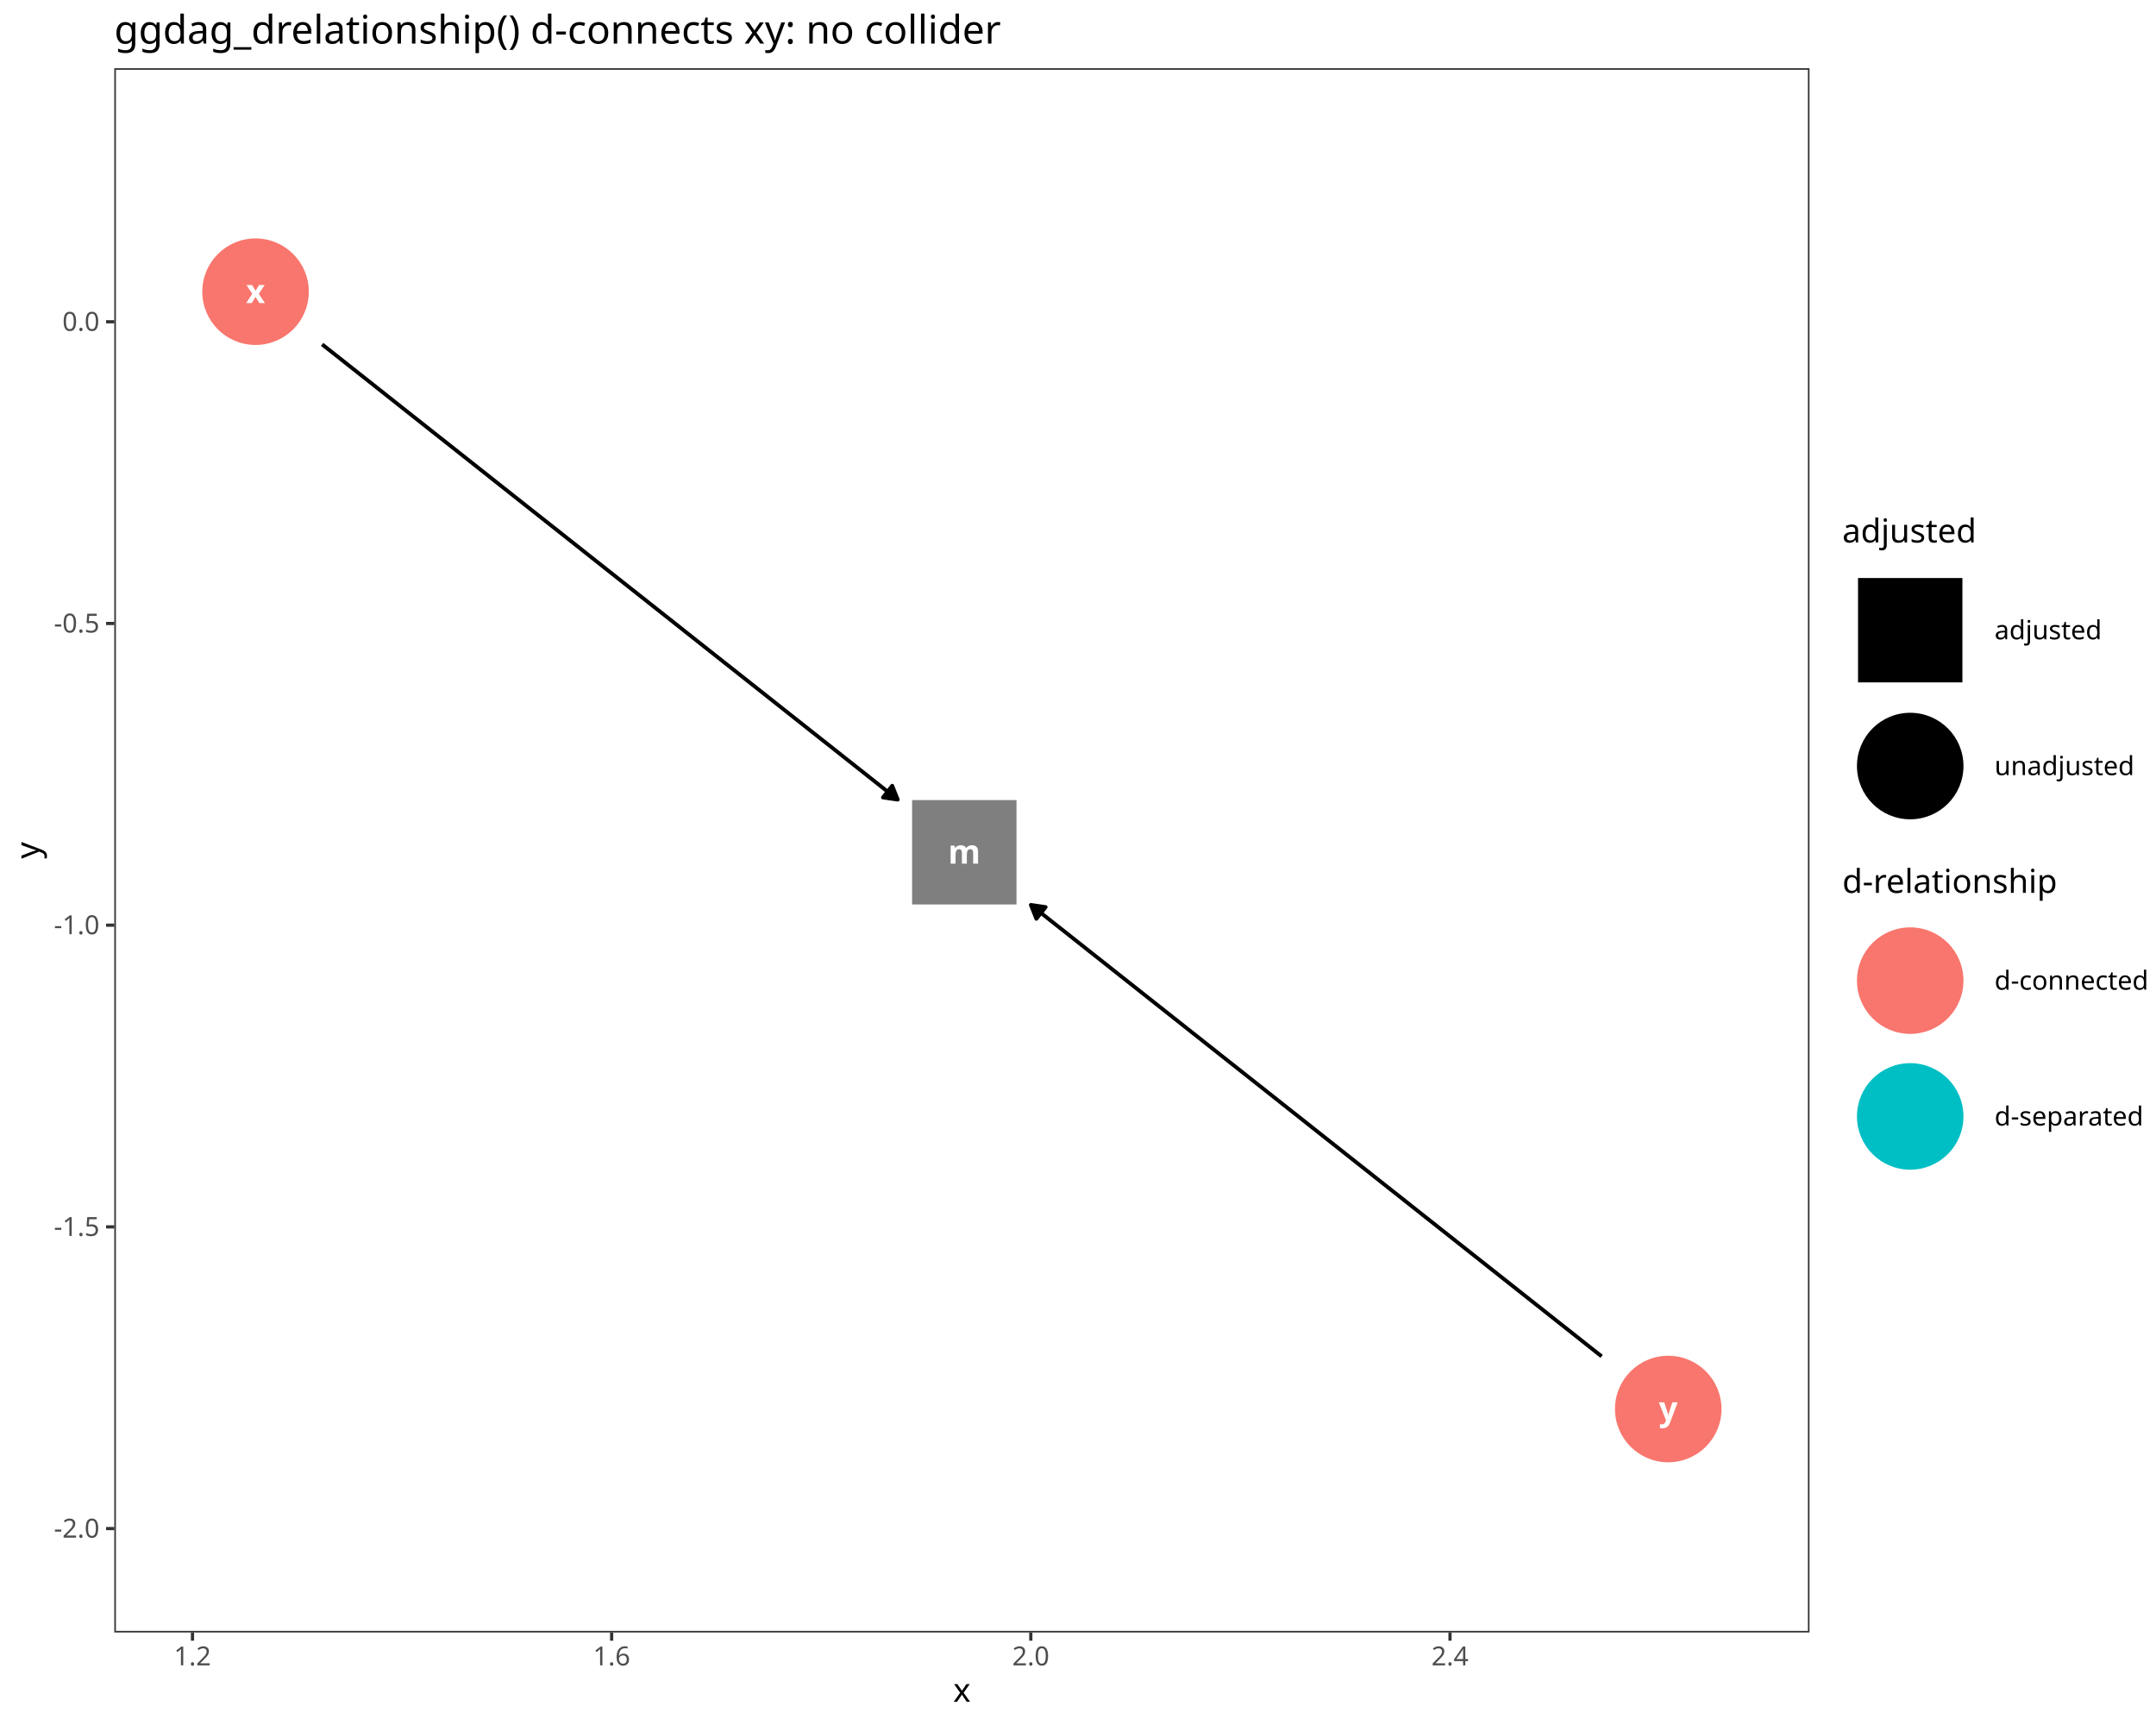
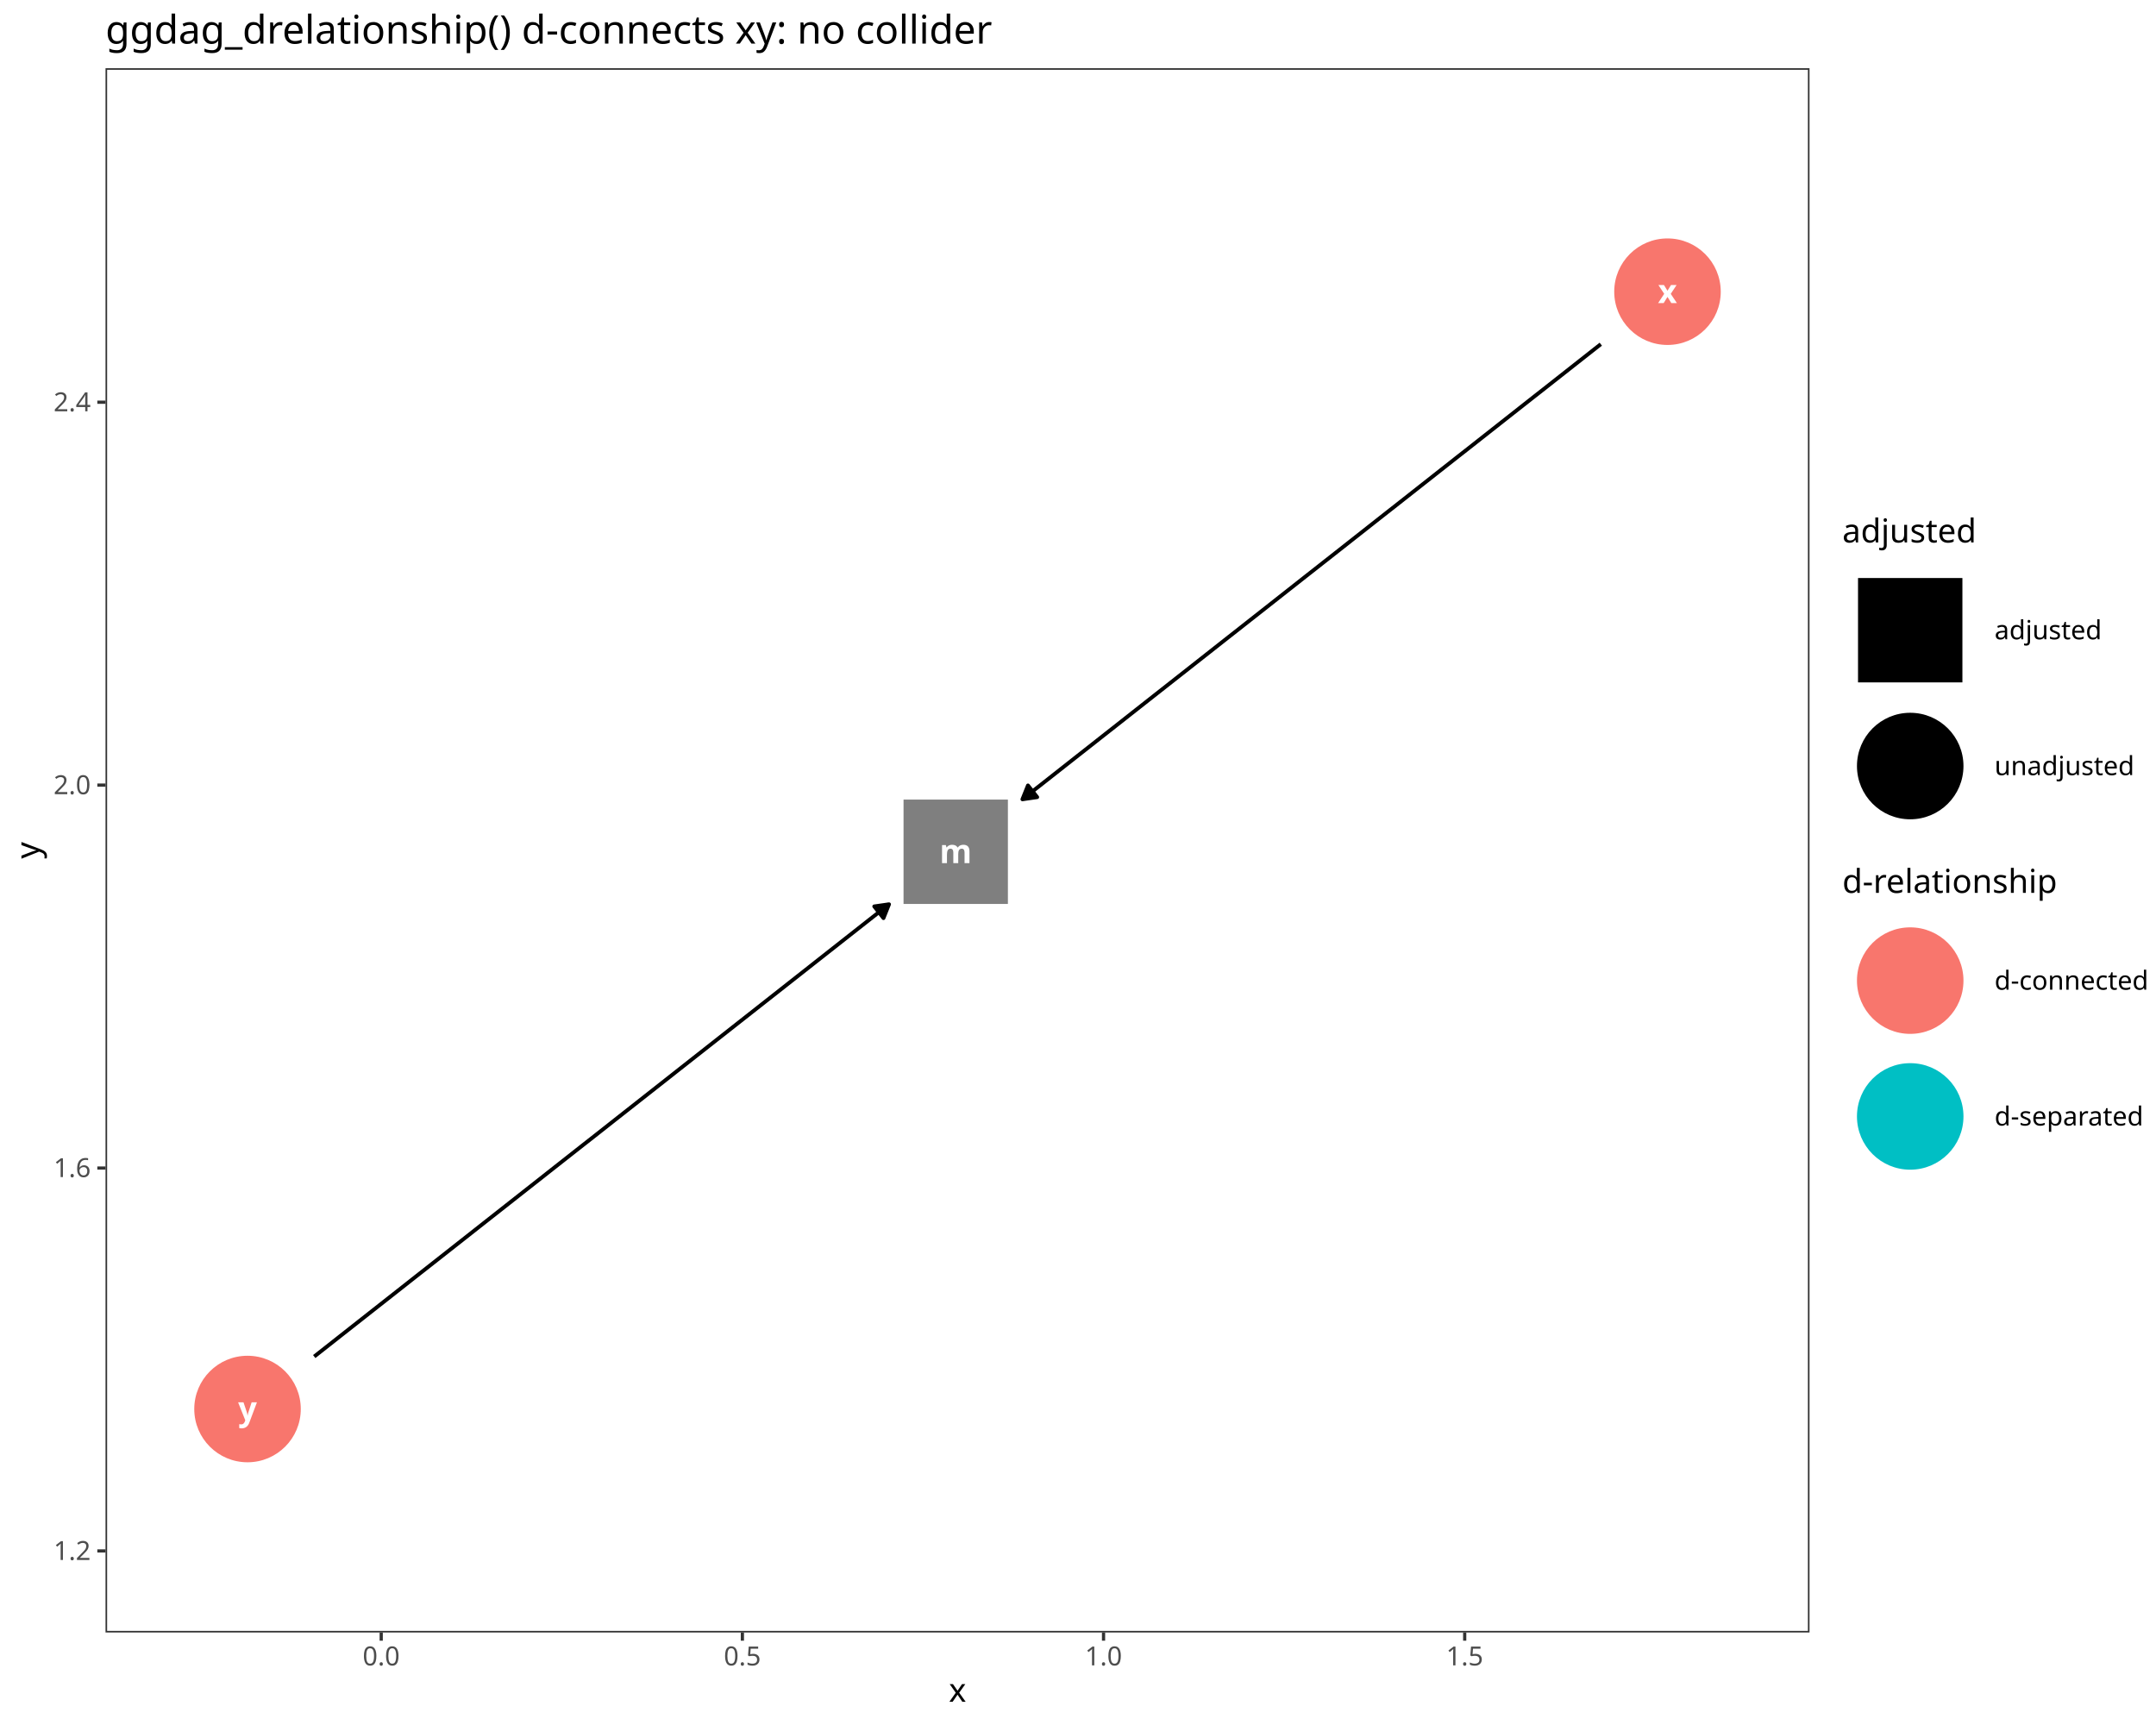
<svg xmlns="http://www.w3.org/2000/svg" class="svglite" data-engine-version="2.0" width="720.00pt" height="576.00pt" viewBox="0 0 720.00 576.00">
  <defs>
    <style type="text/css">
    .svglite line, .svglite polyline, .svglite polygon, .svglite path, .svglite rect, .svglite circle {
      fill: none;
      stroke: #000000;
      stroke-linecap: round;
      stroke-linejoin: round;
      stroke-miterlimit: 10.00;
    }
  </style>
  </defs>
  <rect width="100%" height="100%" style="stroke: none; fill: #FFFFFF;" />
  <defs>
    <clipPath id="cpMC4wMHw3MjAuMDB8MC4wMHw1NzYuMDA=">
      <rect x="0.00" y="0.00" width="720.00" height="576.00" />
    </clipPath>
  </defs>
  <g clip-path="url(#cpMC4wMHw3MjAuMDB8MC4wMHw1NzYuMDA=)">
    <rect x="0.00" y="0.00" width="720.00" height="576.00" style="stroke-width: 1.07; stroke: #FFFFFF; fill: #FFFFFF;" />
  </g>
  <defs>
-     <clipPath id="cpMzguMTd8NjA0LjI4fDIyLjc4fDU0NS4xMQ==">
-       <rect x="38.17" y="22.78" width="566.12" height="522.33" />
+     <clipPath id="cpMzUuMjR8NjA0LjI4fDIyLjc4fDU0NS4xMQ==">
+       <rect x="35.24" y="22.78" width="569.05" height="522.33" />
    </clipPath>
  </defs>
-   <g clip-path="url(#cpMzguMTd8NjA0LjI4fDIyLjc4fDU0NS4xMQ==)">
-     <rect x="38.17" y="22.78" width="566.12" height="522.33" style="stroke-width: 1.07; stroke: none; fill: #FFFFFF;" />
-     <polyline points="107.58,114.99 109.25,116.31 111.64,118.20 114.03,120.09 116.42,121.98 118.82,123.87 121.21,125.76 123.60,127.65 125.99,129.54 128.38,131.43 130.77,133.33 133.16,135.22 135.55,137.11 137.94,139.00 140.33,140.89 142.72,142.78 145.11,144.67 147.50,146.56 149.90,148.45 152.29,150.34 154.68,152.23 157.07,154.12 159.46,156.01 161.85,157.90 164.24,159.80 166.63,161.69 169.02,163.58 171.41,165.47 173.80,167.36 176.19,169.25 178.58,171.14 180.98,173.03 183.37,174.92 185.76,176.81 188.15,178.70 190.54,180.59 192.93,182.48 195.32,184.38 197.71,186.27 200.10,188.16 202.49,190.05 204.88,191.94 207.27,193.83 209.66,195.72 212.05,197.61 214.45,199.50 216.84,201.39 219.23,203.28 221.62,205.17 224.01,207.06 226.40,208.95 228.79,210.85 231.18,212.74 233.57,214.63 235.96,216.52 238.35,218.41 240.74,220.30 243.13,222.19 245.53,224.08 247.92,225.97 250.31,227.86 252.70,229.75 255.09,231.64 257.48,233.53 259.87,235.42 262.26,237.32 264.65,239.21 267.04,241.10 269.43,242.99 271.82,244.88 274.21,246.77 276.61,248.66 279.00,250.55 281.39,252.44 283.78,254.33 286.17,256.22 288.56,258.11 290.95,260.00 293.34,261.89 295.73,263.79 298.12,265.68 299.80,267.00 " style="stroke-width: 1.28; stroke-linecap: butt;" />
-     <polygon points="294.87,266.28 299.80,267.00 297.96,262.37 " style="stroke-width: 1.28; stroke-linecap: butt; fill: #000000;" />
-     <polyline points="534.87,452.91 533.36,451.72 530.99,449.84 528.61,447.96 526.24,446.08 523.86,444.20 521.49,442.33 519.12,440.45 516.74,438.57 514.37,436.69 511.99,434.81 509.62,432.94 507.24,431.06 504.87,429.18 502.49,427.30 500.12,425.42 497.74,423.55 495.37,421.67 493.00,419.79 490.62,417.91 488.25,416.04 485.87,414.16 483.50,412.28 481.12,410.40 478.75,408.52 476.37,406.65 474.00,404.77 471.62,402.89 469.25,401.01 466.88,399.13 464.50,397.26 462.13,395.38 459.75,393.50 457.38,391.62 455.00,389.74 452.63,387.87 450.25,385.99 447.88,384.11 445.50,382.23 443.13,380.36 440.76,378.48 438.38,376.60 436.01,374.72 433.63,372.84 431.26,370.97 428.88,369.09 426.51,367.21 424.13,365.33 421.76,363.45 419.39,361.58 417.01,359.70 414.64,357.82 412.26,355.94 409.89,354.07 407.51,352.19 405.14,350.31 402.76,348.43 400.39,346.55 398.01,344.68 395.64,342.80 393.27,340.92 390.89,339.04 388.52,337.16 386.14,335.29 383.77,333.41 381.39,331.53 379.02,329.65 376.64,327.77 374.27,325.90 371.89,324.02 369.52,322.14 367.15,320.26 364.77,318.39 362.40,316.51 360.02,314.63 357.65,312.75 355.27,310.87 352.90,309.00 350.52,307.12 348.15,305.24 345.77,303.36 344.26,302.17 " style="stroke-width: 1.28; stroke-linecap: butt;" />
-     <polygon points="349.19,302.89 344.26,302.17 346.10,306.80 " style="stroke-width: 1.28; stroke-linecap: butt; fill: #000000;" />
-     <polygon points="304.60,302.01 339.46,302.01 339.46,267.16 304.60,267.16 " style="stroke-width: 0.71; stroke: none; fill: #7F7F7F;" />
-     <circle cx="85.34" cy="97.40" r="17.43" style="stroke-width: 0.71; stroke: #F8766D; fill: #F8766D;" />
-     <circle cx="557.11" cy="470.49" r="17.43" style="stroke-width: 0.71; stroke: #F8766D; fill: #F8766D;" />
-     <text x="322.03" y="288.38" text-anchor="middle" style="font-size: 11.04px; font-weight: bold; fill: #FFFFFF; font-family: sans;" textLength="9.20px" lengthAdjust="spacingAndGlyphs">m</text>
-     <text x="85.34" y="101.20" text-anchor="middle" style="font-size: 11.04px; font-weight: bold; fill: #FFFFFF; font-family: sans;" textLength="5.52px" lengthAdjust="spacingAndGlyphs">x</text>
-     <text x="557.11" y="474.29" text-anchor="middle" style="font-size: 11.04px; font-weight: bold; fill: #FFFFFF; font-family: sans;" textLength="5.52px" lengthAdjust="spacingAndGlyphs">y</text>
-     <rect x="38.17" y="22.78" width="566.12" height="522.33" style="stroke-width: 1.07; stroke: #333333;" />
+   <g clip-path="url(#cpMzUuMjR8NjA0LjI4fDIyLjc4fDU0NS4xMQ==)">
+     <rect x="35.24" y="22.78" width="569.05" height="522.33" style="stroke-width: 1.07; stroke: none; fill: #FFFFFF;" />
+     <polyline points="534.59,114.93 532.85,116.29 530.45,118.18 528.05,120.07 525.65,121.96 523.25,123.85 520.85,125.74 518.45,127.63 516.05,129.52 513.65,131.40 511.24,133.29 508.84,135.18 506.44,137.07 504.04,138.96 501.64,140.85 499.24,142.74 496.84,144.63 494.44,146.52 492.04,148.41 489.64,150.30 487.23,152.18 484.83,154.07 482.43,155.96 480.03,157.85 477.63,159.74 475.23,161.63 472.83,163.52 470.43,165.41 468.03,167.30 465.63,169.19 463.22,171.07 460.82,172.96 458.42,174.85 456.02,176.74 453.62,178.63 451.22,180.52 448.82,182.41 446.42,184.30 444.02,186.19 441.61,188.08 439.21,189.97 436.81,191.85 434.41,193.74 432.01,195.63 429.61,197.52 427.21,199.41 424.81,201.30 422.41,203.19 420.01,205.08 417.60,206.97 415.20,208.86 412.80,210.75 410.40,212.63 408.00,214.52 405.60,216.41 403.20,218.30 400.80,220.19 398.40,222.08 396.00,223.97 393.59,225.86 391.19,227.75 388.79,229.64 386.39,231.52 383.99,233.41 381.59,235.30 379.19,237.19 376.79,239.08 374.39,240.97 371.99,242.86 369.58,244.75 367.18,246.64 364.78,248.53 362.38,250.42 359.98,252.30 357.58,254.19 355.18,256.08 352.78,257.97 350.38,259.86 347.98,261.75 345.57,263.64 343.17,265.53 341.44,266.89 " style="stroke-width: 1.28; stroke-linecap: butt;" />
+     <polygon points="343.29,262.27 341.44,266.89 346.37,266.18 " style="stroke-width: 1.28; stroke-linecap: butt; fill: #000000;" />
+     <polyline points="104.94,452.97 106.55,451.70 108.94,449.82 111.33,447.94 113.71,446.06 116.10,444.18 118.49,442.30 120.88,440.42 123.27,438.54 125.66,436.66 128.05,434.78 130.44,432.90 132.83,431.02 135.22,429.14 137.60,427.26 139.99,425.38 142.38,423.51 144.77,421.63 147.16,419.75 149.55,417.87 151.94,415.99 154.33,414.11 156.72,412.23 159.10,410.35 161.49,408.47 163.88,406.59 166.27,404.71 168.66,402.83 171.05,400.95 173.44,399.07 175.83,397.19 178.22,395.31 180.61,393.43 182.99,391.55 185.38,389.67 187.77,387.79 190.16,385.91 192.55,384.03 194.94,382.15 197.33,380.28 199.72,378.40 202.11,376.52 204.49,374.64 206.88,372.76 209.27,370.88 211.66,369.00 214.05,367.12 216.44,365.24 218.83,363.36 221.22,361.48 223.61,359.60 225.99,357.72 228.38,355.84 230.77,353.96 233.16,352.08 235.55,350.20 237.94,348.32 240.33,346.44 242.72,344.56 245.11,342.68 247.50,340.80 249.88,338.93 252.27,337.05 254.66,335.17 257.05,333.29 259.44,331.41 261.83,329.53 264.22,327.65 266.61,325.77 269.00,323.89 271.38,322.01 273.77,320.13 276.16,318.25 278.55,316.37 280.94,314.49 283.33,312.61 285.72,310.73 288.11,308.85 290.50,306.97 292.89,305.09 295.27,303.21 296.89,301.95 " style="stroke-width: 1.28; stroke-linecap: butt;" />
+     <polygon points="295.04,306.57 296.89,301.95 291.96,302.66 " style="stroke-width: 1.28; stroke-linecap: butt; fill: #000000;" />
+     <polygon points="301.74,301.84 336.59,301.84 336.59,266.99 301.74,266.99 " style="stroke-width: 0.71; stroke: none; fill: #7F7F7F;" />
+     <circle cx="556.86" cy="97.40" r="17.43" style="stroke-width: 0.71; stroke: #F8766D; fill: #F8766D;" />
+     <circle cx="82.66" cy="470.49" r="17.43" style="stroke-width: 0.71; stroke: #F8766D; fill: #F8766D;" />
+     <text x="319.16" y="288.22" text-anchor="middle" style="font-size: 11.04px; font-weight: bold; fill: #FFFFFF; font-family: sans;" textLength="9.20px" lengthAdjust="spacingAndGlyphs">m</text>
+     <text x="556.86" y="101.20" text-anchor="middle" style="font-size: 11.04px; font-weight: bold; fill: #FFFFFF; font-family: sans;" textLength="5.52px" lengthAdjust="spacingAndGlyphs">x</text>
+     <text x="82.66" y="474.29" text-anchor="middle" style="font-size: 11.04px; font-weight: bold; fill: #FFFFFF; font-family: sans;" textLength="5.52px" lengthAdjust="spacingAndGlyphs">y</text>
+     <rect x="35.24" y="22.78" width="569.05" height="522.33" style="stroke-width: 1.07; stroke: #333333;" />
  </g>
  <g clip-path="url(#cpMC4wMHw3MjAuMDB8MC4wMHw1NzYuMDA=)">
-     <text x="33.24" y="513.44" text-anchor="end" style="font-size: 8.80px; fill: #4D4D4D; font-family: sans;" textLength="15.16px" lengthAdjust="spacingAndGlyphs">-2.0</text>
-     <text x="33.24" y="412.69" text-anchor="end" style="font-size: 8.80px; fill: #4D4D4D; font-family: sans;" textLength="15.16px" lengthAdjust="spacingAndGlyphs">-1.5</text>
-     <text x="33.24" y="311.95" text-anchor="end" style="font-size: 8.80px; fill: #4D4D4D; font-family: sans;" textLength="15.16px" lengthAdjust="spacingAndGlyphs">-1.0</text>
-     <text x="33.24" y="211.21" text-anchor="end" style="font-size: 8.80px; fill: #4D4D4D; font-family: sans;" textLength="15.16px" lengthAdjust="spacingAndGlyphs">-0.5</text>
-     <text x="33.24" y="110.47" text-anchor="end" style="font-size: 8.80px; fill: #4D4D4D; font-family: sans;" textLength="12.23px" lengthAdjust="spacingAndGlyphs">0.0</text>
-     <polyline points="35.43,510.41 38.17,510.41 " style="stroke-width: 1.07; stroke: #333333; stroke-linecap: butt;" />
-     <polyline points="35.43,409.67 38.17,409.67 " style="stroke-width: 1.07; stroke: #333333; stroke-linecap: butt;" />
-     <polyline points="35.43,308.93 38.17,308.93 " style="stroke-width: 1.07; stroke: #333333; stroke-linecap: butt;" />
-     <polyline points="35.43,208.19 38.17,208.19 " style="stroke-width: 1.07; stroke: #333333; stroke-linecap: butt;" />
-     <polyline points="35.43,107.44 38.17,107.44 " style="stroke-width: 1.07; stroke: #333333; stroke-linecap: butt;" />
-     <polyline points="64.28,547.85 64.28,545.11 " style="stroke-width: 1.07; stroke: #333333; stroke-linecap: butt;" />
-     <polyline points="204.26,547.85 204.26,545.11 " style="stroke-width: 1.07; stroke: #333333; stroke-linecap: butt;" />
-     <polyline points="344.24,547.85 344.24,545.11 " style="stroke-width: 1.07; stroke: #333333; stroke-linecap: butt;" />
-     <polyline points="484.23,547.85 484.23,545.11 " style="stroke-width: 1.07; stroke: #333333; stroke-linecap: butt;" />
-     <text x="64.28" y="556.10" text-anchor="middle" style="font-size: 8.80px; fill: #4D4D4D; font-family: sans;" textLength="12.23px" lengthAdjust="spacingAndGlyphs">1.2</text>
-     <text x="204.26" y="556.10" text-anchor="middle" style="font-size: 8.80px; fill: #4D4D4D; font-family: sans;" textLength="12.23px" lengthAdjust="spacingAndGlyphs">1.6</text>
-     <text x="344.24" y="556.10" text-anchor="middle" style="font-size: 8.80px; fill: #4D4D4D; font-family: sans;" textLength="12.23px" lengthAdjust="spacingAndGlyphs">2.0</text>
-     <text x="484.23" y="556.10" text-anchor="middle" style="font-size: 8.80px; fill: #4D4D4D; font-family: sans;" textLength="12.23px" lengthAdjust="spacingAndGlyphs">2.4</text>
-     <text x="321.23" y="568.24" text-anchor="middle" style="font-size: 11.00px; font-family: sans;" textLength="5.50px" lengthAdjust="spacingAndGlyphs">x</text>
+     <text x="30.31" y="520.90" text-anchor="end" style="font-size: 8.80px; fill: #4D4D4D; font-family: sans;" textLength="12.23px" lengthAdjust="spacingAndGlyphs">1.2</text>
+     <text x="30.31" y="393.04" text-anchor="end" style="font-size: 8.80px; fill: #4D4D4D; font-family: sans;" textLength="12.23px" lengthAdjust="spacingAndGlyphs">1.6</text>
+     <text x="30.31" y="265.19" text-anchor="end" style="font-size: 8.80px; fill: #4D4D4D; font-family: sans;" textLength="12.23px" lengthAdjust="spacingAndGlyphs">2.0</text>
+     <text x="30.31" y="137.34" text-anchor="end" style="font-size: 8.80px; fill: #4D4D4D; font-family: sans;" textLength="12.23px" lengthAdjust="spacingAndGlyphs">2.4</text>
+     <polyline points="32.50,517.87 35.24,517.87 " style="stroke-width: 1.07; stroke: #333333; stroke-linecap: butt;" />
+     <polyline points="32.50,390.02 35.24,390.02 " style="stroke-width: 1.07; stroke: #333333; stroke-linecap: butt;" />
+     <polyline points="32.50,262.16 35.24,262.16 " style="stroke-width: 1.07; stroke: #333333; stroke-linecap: butt;" />
+     <polyline points="32.50,134.31 35.24,134.31 " style="stroke-width: 1.07; stroke: #333333; stroke-linecap: butt;" />
+     <polyline points="127.31,547.85 127.31,545.11 " style="stroke-width: 1.07; stroke: #333333; stroke-linecap: butt;" />
+     <polyline points="247.92,547.85 247.92,545.11 " style="stroke-width: 1.07; stroke: #333333; stroke-linecap: butt;" />
+     <polyline points="368.53,547.85 368.53,545.11 " style="stroke-width: 1.07; stroke: #333333; stroke-linecap: butt;" />
+     <polyline points="489.14,547.85 489.14,545.11 " style="stroke-width: 1.07; stroke: #333333; stroke-linecap: butt;" />
+     <text x="127.31" y="556.10" text-anchor="middle" style="font-size: 8.80px; fill: #4D4D4D; font-family: sans;" textLength="12.23px" lengthAdjust="spacingAndGlyphs">0.0</text>
+     <text x="247.92" y="556.10" text-anchor="middle" style="font-size: 8.80px; fill: #4D4D4D; font-family: sans;" textLength="12.23px" lengthAdjust="spacingAndGlyphs">0.5</text>
+     <text x="368.53" y="556.10" text-anchor="middle" style="font-size: 8.80px; fill: #4D4D4D; font-family: sans;" textLength="12.23px" lengthAdjust="spacingAndGlyphs">1.0</text>
+     <text x="489.14" y="556.10" text-anchor="middle" style="font-size: 8.80px; fill: #4D4D4D; font-family: sans;" textLength="12.23px" lengthAdjust="spacingAndGlyphs">1.5</text>
+     <text x="319.76" y="568.24" text-anchor="middle" style="font-size: 11.00px; font-family: sans;" textLength="5.50px" lengthAdjust="spacingAndGlyphs">x</text>
    <text transform="translate(13.05,283.95) rotate(-90)" text-anchor="middle" style="font-size: 11.00px; font-family: sans;" textLength="5.50px" lengthAdjust="spacingAndGlyphs">y</text>
    <rect x="615.24" y="172.43" width="93.90" height="106.04" style="stroke-width: 1.07; stroke: none; fill: #FFFFFF;" />
    <text x="615.24" y="181.14" style="font-size: 11.00px; font-family: sans;" textLength="41.59px" lengthAdjust="spacingAndGlyphs">adjusted</text>
    <rect x="615.24" y="187.76" width="45.35" height="45.35" style="stroke-width: 1.07; stroke: none; fill: #FFFFFF;" />
    <polygon points="620.49,227.86 655.35,227.86 655.35,193.01 620.49,193.01 " style="stroke-width: 0.71; stroke: none; fill: #000000;" />
    <rect x="615.24" y="233.11" width="45.35" height="45.35" style="stroke-width: 1.07; stroke: none; fill: #FFFFFF;" />
    <circle cx="637.92" cy="255.79" r="17.43" style="stroke-width: 0.71; fill: #000000;" />
    <text x="666.08" y="213.47" style="font-size: 8.80px; font-family: sans;" textLength="33.27px" lengthAdjust="spacingAndGlyphs">adjusted</text>
    <text x="666.08" y="258.82" style="font-size: 8.80px; font-family: sans;" textLength="43.06px" lengthAdjust="spacingAndGlyphs">unadjusted</text>
    <rect x="615.24" y="289.43" width="99.28" height="106.04" style="stroke-width: 1.07; stroke: none; fill: #FFFFFF;" />
    <text x="615.24" y="298.14" style="font-size: 11.00px; font-family: sans;" textLength="66.04px" lengthAdjust="spacingAndGlyphs">d-relationship</text>
    <rect x="615.24" y="304.76" width="45.35" height="45.35" style="stroke-width: 1.07; stroke: none; fill: #FFFFFF;" />
    <circle cx="637.92" cy="327.44" r="17.43" style="stroke-width: 0.71; stroke: #F8766D; fill: #F8766D;" />
    <rect x="615.24" y="350.12" width="45.35" height="45.35" style="stroke-width: 1.07; stroke: none; fill: #FFFFFF;" />
    <circle cx="637.92" cy="372.79" r="17.43" style="stroke-width: 0.71; stroke: #00BFC4; fill: #00BFC4;" />
    <text x="666.08" y="330.47" style="font-size: 8.80px; font-family: sans;" textLength="48.44px" lengthAdjust="spacingAndGlyphs">d-connected</text>
    <text x="666.08" y="375.82" style="font-size: 8.80px; font-family: sans;" textLength="46.97px" lengthAdjust="spacingAndGlyphs">d-separated</text>
-     <text x="38.17" y="14.56" style="font-size: 13.20px; font-family: sans;" textLength="280.33px" lengthAdjust="spacingAndGlyphs">ggdag_drelationship() d-connects xy: no collider</text>
+     <text x="35.24" y="14.56" style="font-size: 13.20px; font-family: sans;" textLength="280.33px" lengthAdjust="spacingAndGlyphs">ggdag_drelationship() d-connects xy: no collider</text>
  </g>
</svg>
